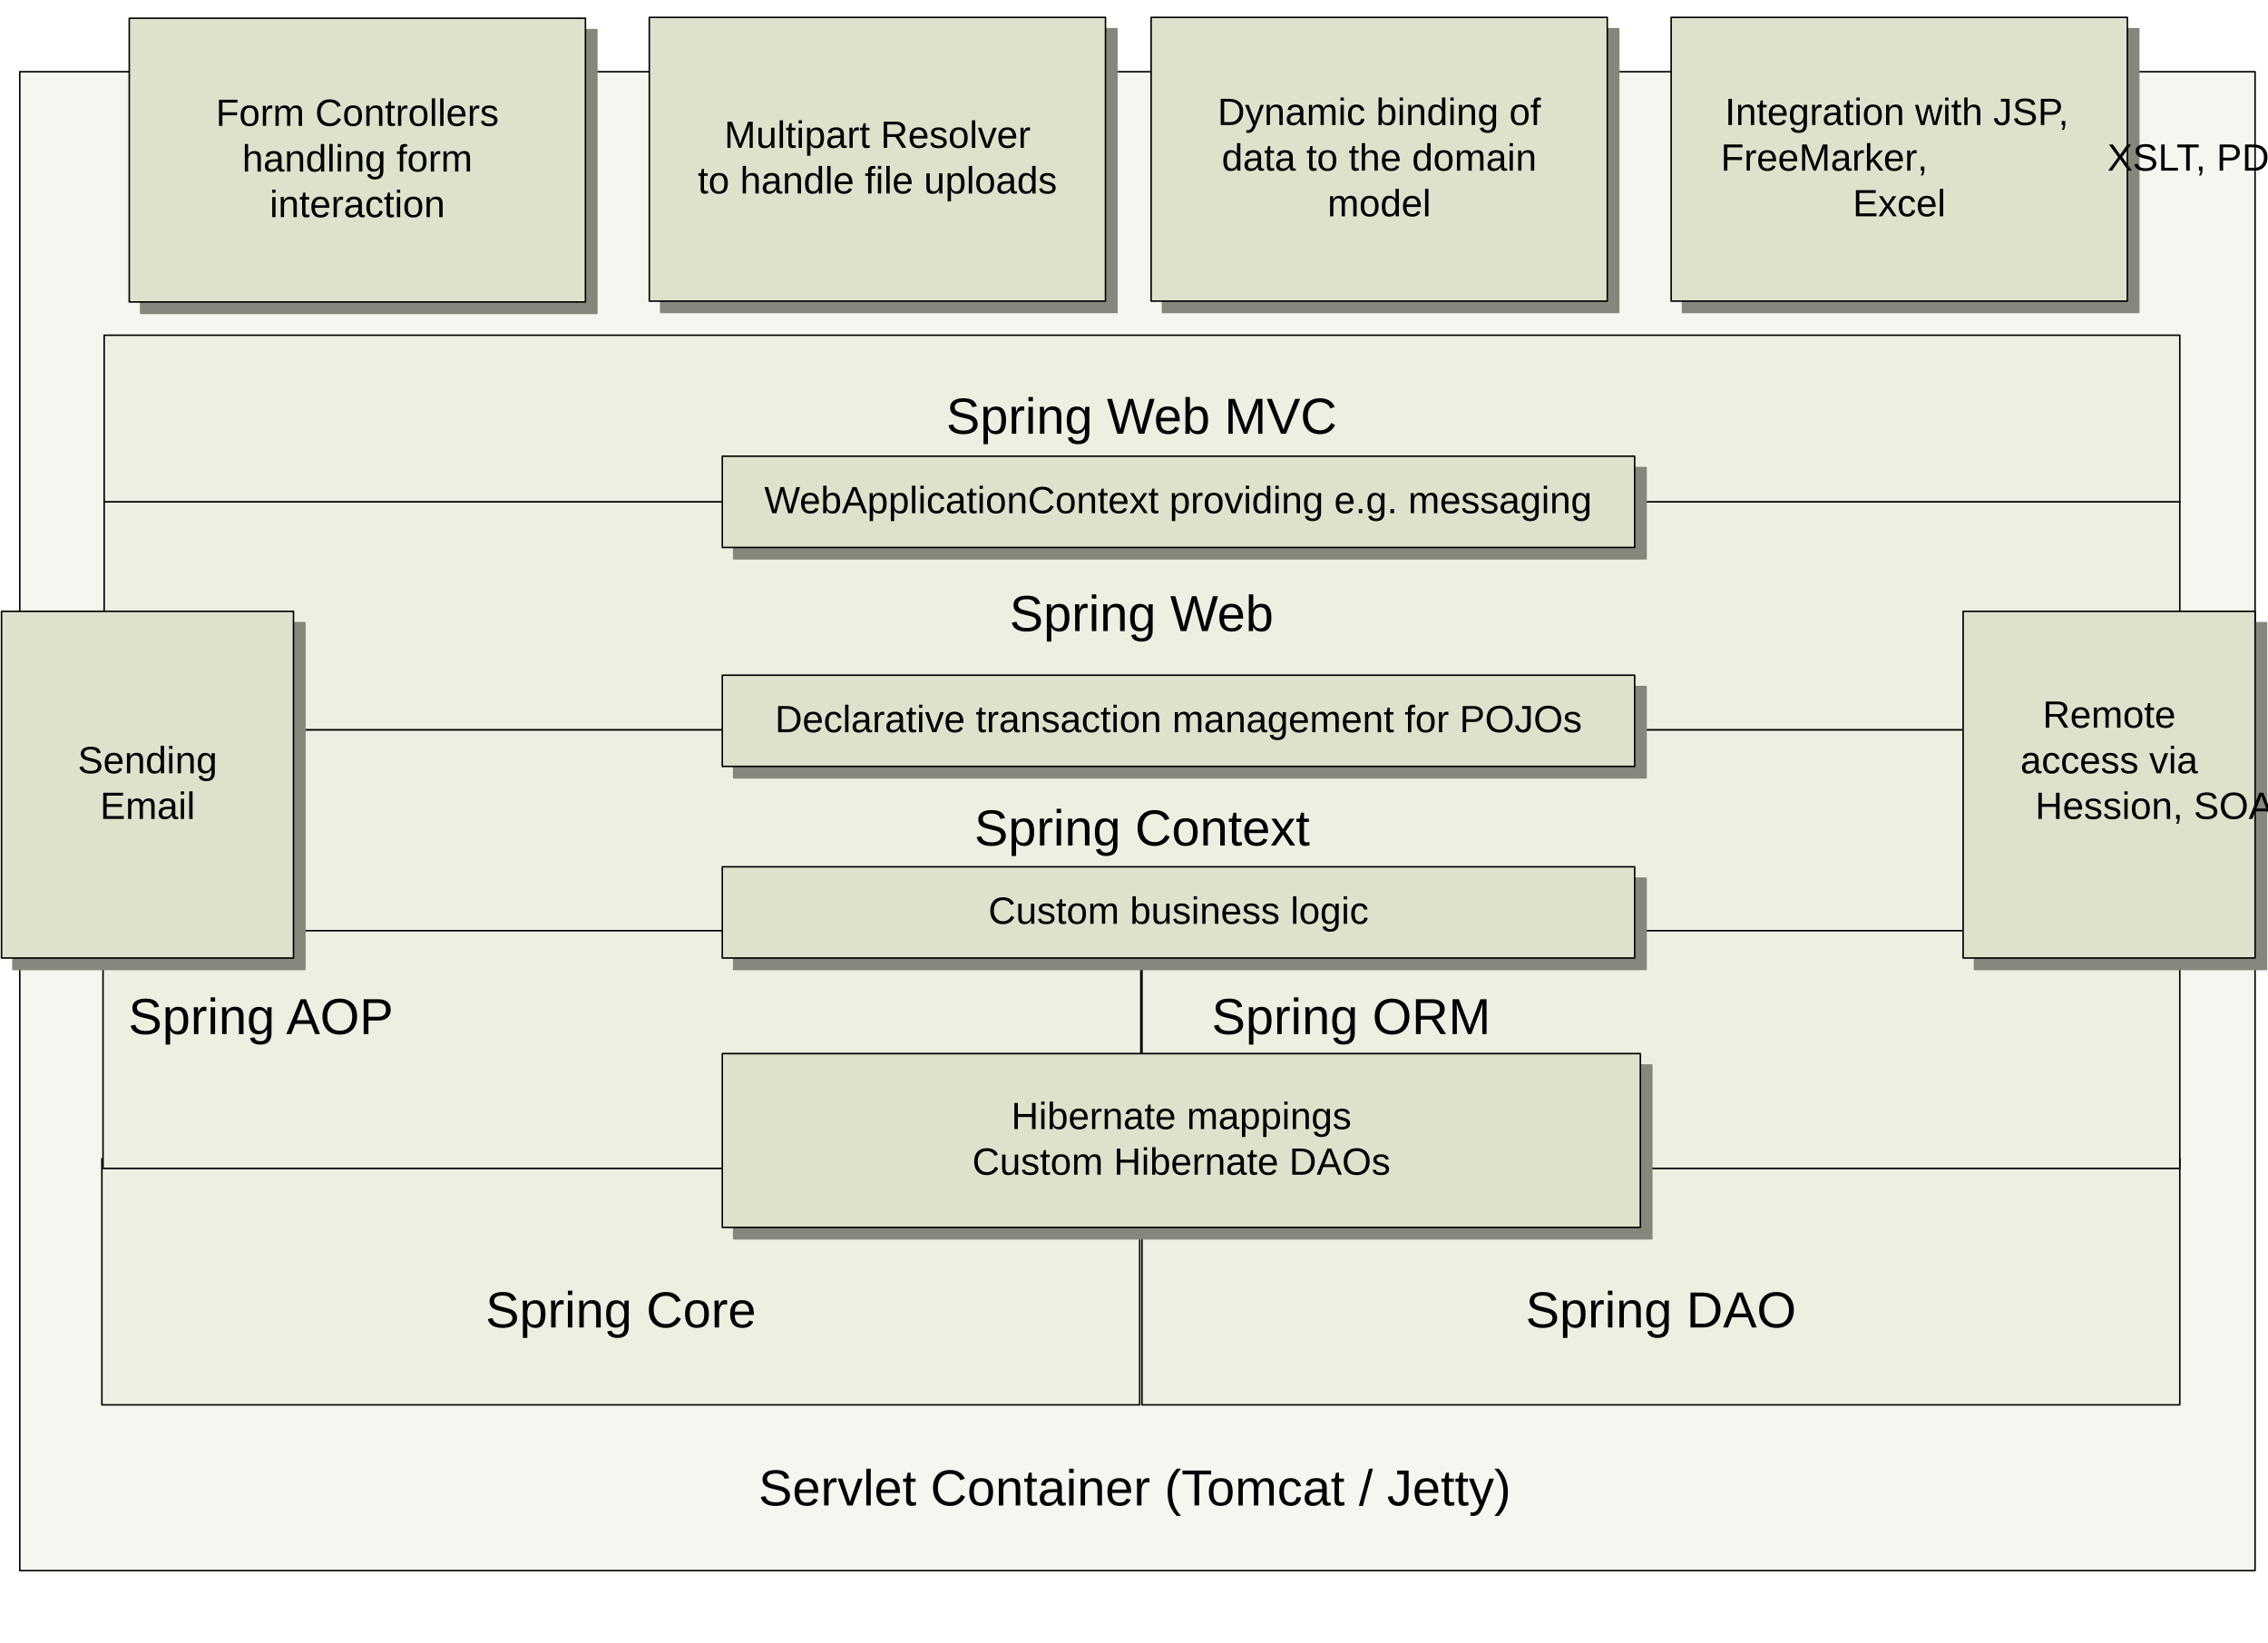
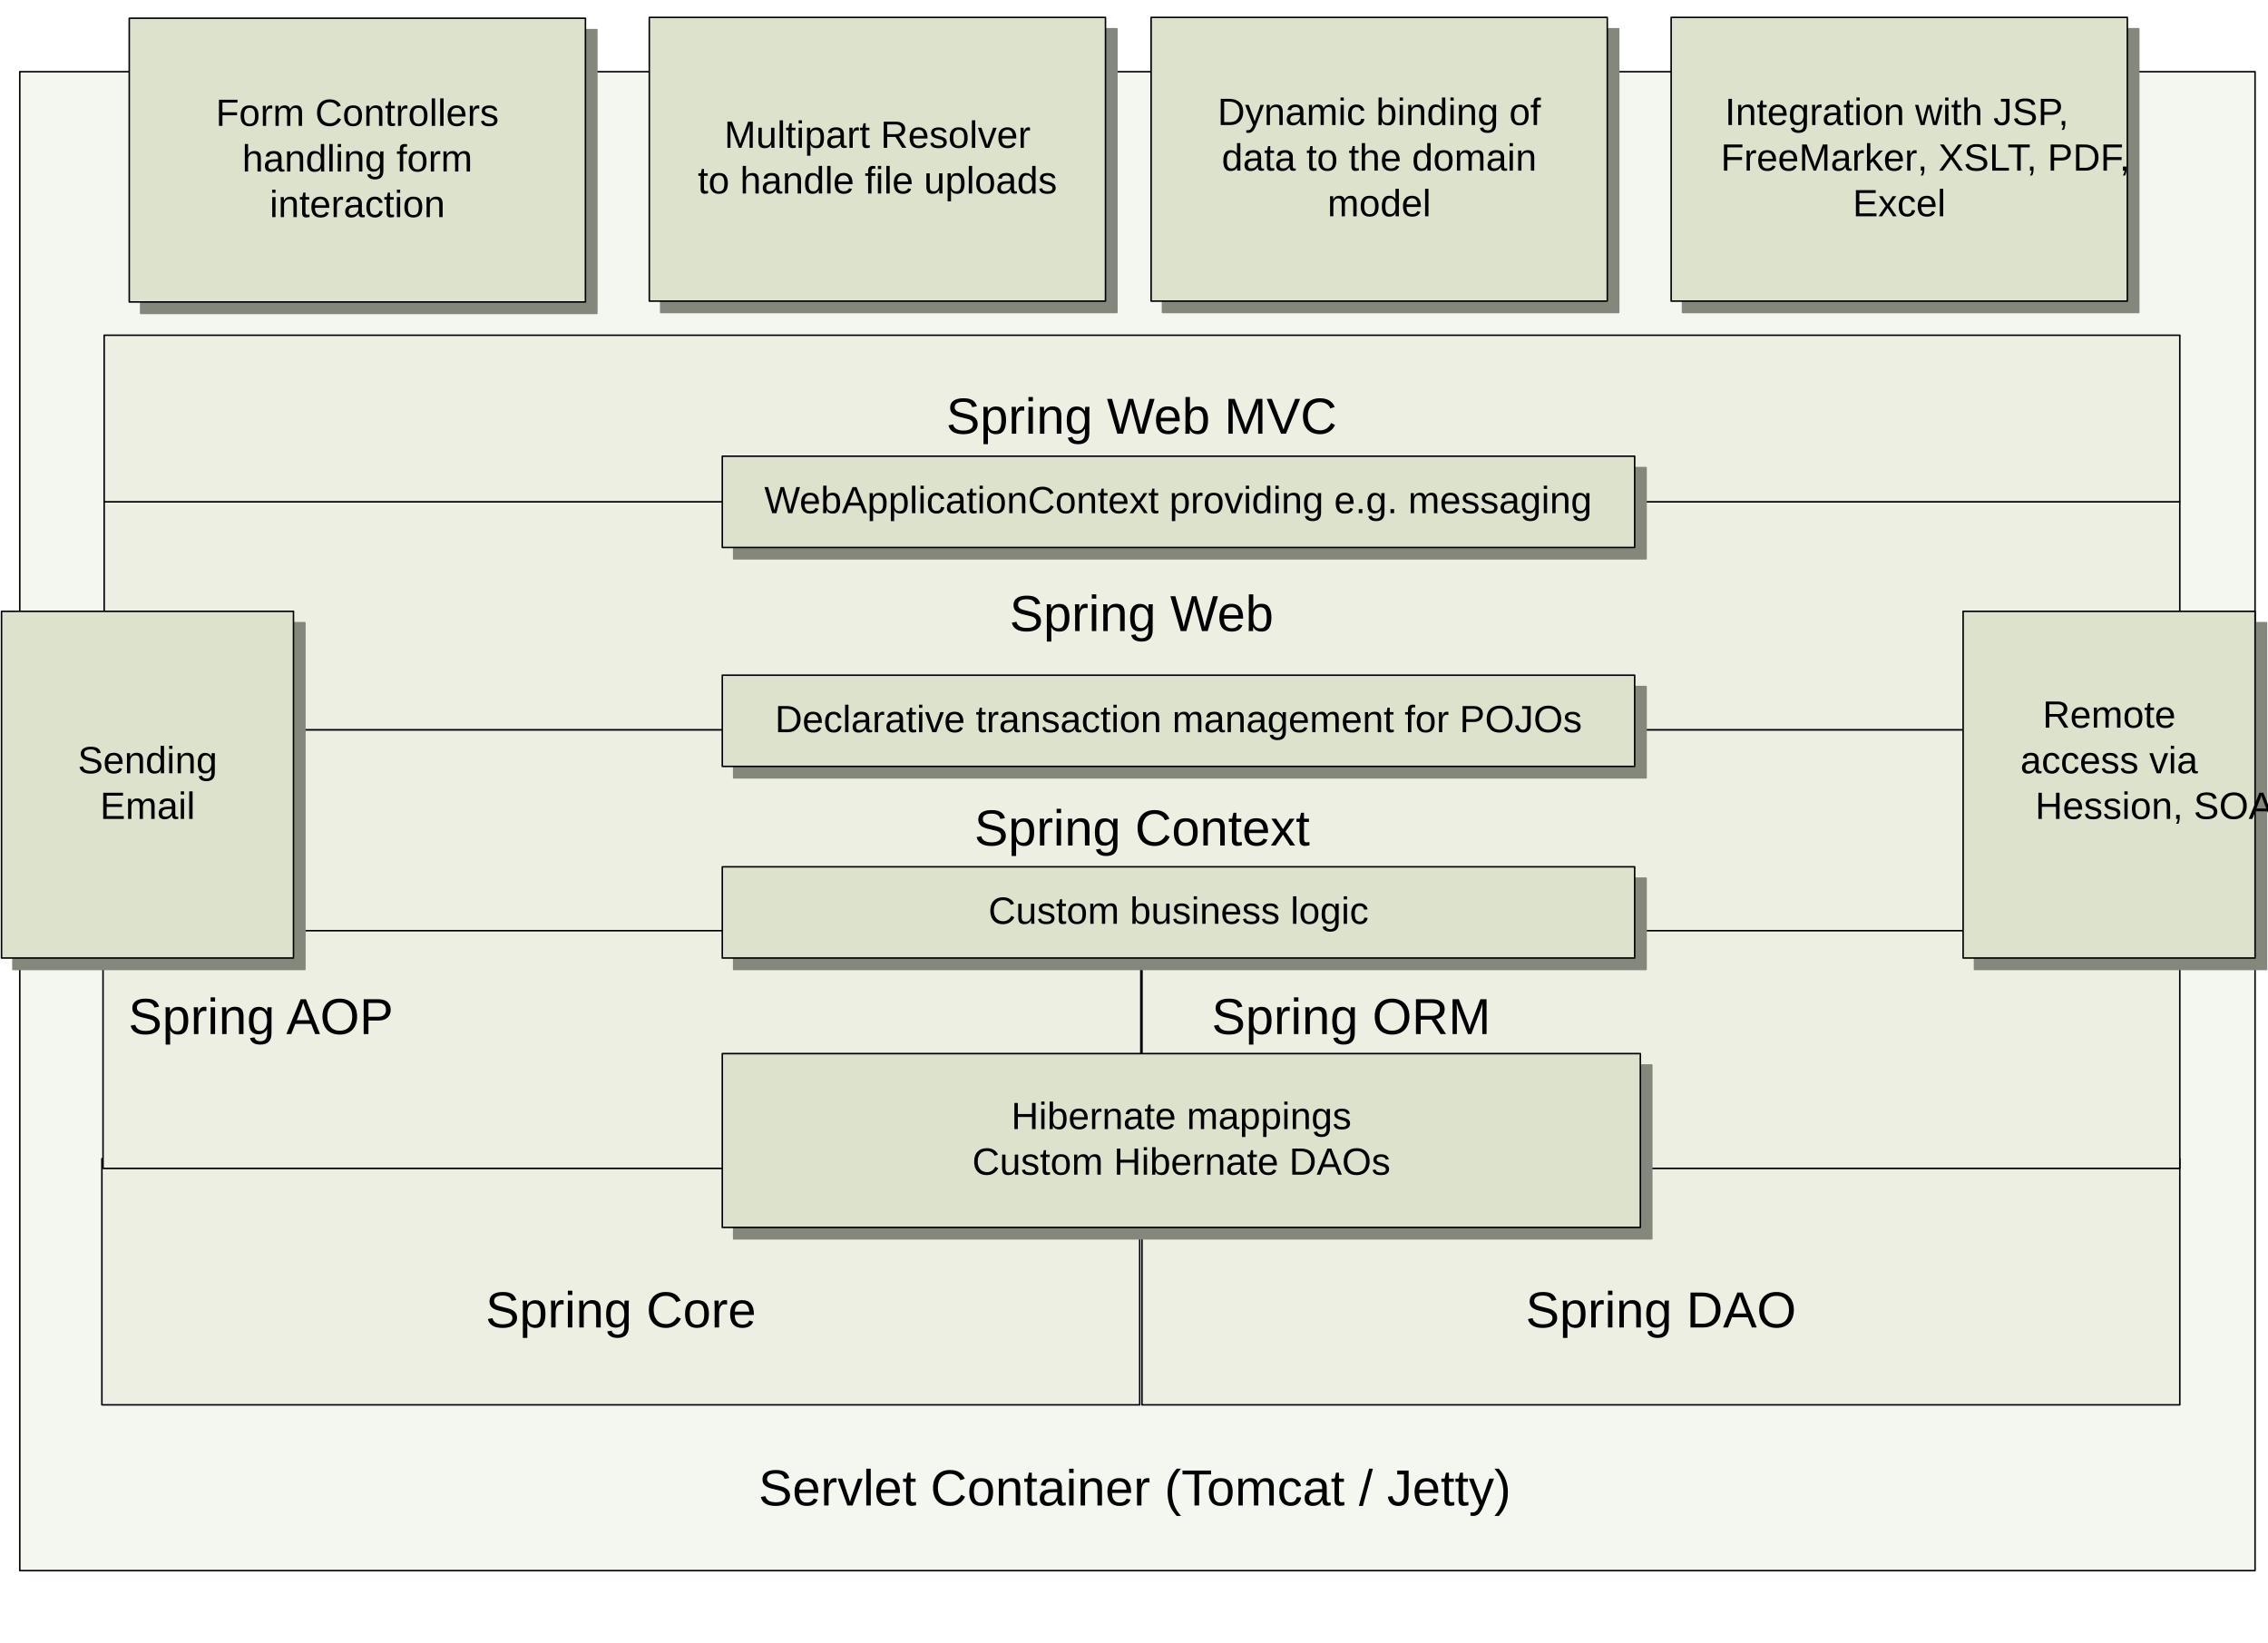
<svg xmlns="http://www.w3.org/2000/svg" width="477.28" height="345.598" class="st9" color-interpolation-filters="sRGB" viewBox="0 0 357.96 259.199" xml:space="preserve">
  <style type="text/css">.st1{fill:#f4f7f0;stroke:#000;stroke-linecap:round;stroke-linejoin:round;stroke-width:.24}.st2{fill:#000;font-family:Arial;font-size:.667em}.st3{fill:#ecefe2;stroke:#000;stroke-linecap:round;stroke-linejoin:round;stroke-width:.24}.st4{visibility:visible}.st5,.st6{fill:#84877b;stroke:#84877b;stroke-linecap:round;stroke-linejoin:round;stroke-width:.24}.st6{fill:#dde2cd;stroke:#000}.st7{fill:#000;font-family:Arial;font-size:.5em}.st8{font-size:1em}.st9{fill:none;fill-rule:evenodd;font-size:12;overflow:visible;stroke-linecap:square;stroke-miterlimit:3}</style>
  <g>
    <g id="shape1-1" transform="translate(3.12,-11.3134)">
      <rect width="352.8" height="236.571" x="0" y="22.627" class="st1" />
      <text x="116.6" y="248.91" class="st2">Servlet Container (Tomcat / Jetty)</text>
    </g>
    <g id="shape2-4" transform="translate(16.08,-37.4777)">
      <rect width="163.8" height="38.841" x="0" y="220.357" class="st3" />
      <text x="60.56" y="246.98" class="st2">Spring Core</text>
    </g>
    <g id="shape3-7" transform="translate(180.24,-37.4777)">
      <rect width="163.8" height="38.841" x="0" y="220.357" class="st3" />
      <text x="60.56" y="246.98" class="st2">Spring DAO</text>
    </g>
    <g id="shape4-10" transform="translate(180.24,-74.7955)">
      <rect width="163.8" height="37.607" x="0" y="221.591" class="st3" />
      <text x="11" y="238" class="st2">Spring ORM</text>
    </g>
    <g id="shape5-13" transform="translate(16.44,-143.999)">
      <rect width="327.6" height="36" x="0" y="223.199" class="st3" />
      <text x="142.9" y="243.6" class="st2">Spring Web</text>
    </g>
    <g id="shape7-16" transform="translate(16.26,-74.7955)">
      <rect width="163.8" height="37.607" x="0" y="221.591" class="st3" />
      <text x="4" y="238" class="st2">Spring AOP</text>
    </g>
    <g id="shape9-19" transform="translate(114,-65.4848)">
      <g id="shadow9-20" class="st4" transform="matrix(1,0,0,1,1.8,1.8)">
        <rect width="144.9" height="27.429" x="0" y="231.77" class="st5" />
      </g>
      <rect width="144.9" height="27.429" x="0" y="231.77" class="st6" />
      <text x="45.6" y="243.68" class="st7">Hibernate mappings<tspan x="39.44" class="st8" dy="1.2em">Custom Hibernate DAOs</tspan>
      </text>
    </g>
    <g id="shape10-25" transform="translate(16.44,-179.999)">
      <rect width="327.6" height="26.293" x="0" y="232.906" class="st3" />
      <text x="132.9" y="248.45" class="st2">Spring Web MVC</text>
    </g>
    <g id="shape6-28" transform="translate(20.4,-211.542)">
      <g id="shadow6-29" class="st4" transform="matrix(1,0,0,1,1.8,1.8)">
        <rect width="72" height="44.777" x="0" y="214.421" class="st5" />
      </g>
      <rect width="72" height="44.777" x="0" y="214.421" class="st6" />
      <text x="13.66" y="231.41" class="st7">Form Controllers <tspan x="17.82" class="st8" dy="1.2em">handling form </tspan>
        <tspan x="22.16" class="st8" dy="1.2em">interaction</tspan>
      </text>
    </g>
    <g id="shape11-35" transform="translate(102.48,-211.679)">
      <g id="shadow11-36" class="st4" transform="matrix(1,0,0,1,1.8,1.8)">
        <rect width="72" height="44.777" x="0" y="214.421" class="st5" />
      </g>
      <rect width="72" height="44.777" x="0" y="214.421" class="st6" />
      <text x="11.83" y="235.01" class="st7">Multipart Resolver<tspan x="7.65" class="st8" dy="1.2em">to handle file uploads</tspan>
      </text>
    </g>
    <g id="shape12-41" transform="translate(181.68,-211.679)">
      <g id="shadow12-42" class="st4" transform="matrix(1,0,0,1,1.8,1.8)">
        <rect width="72" height="44.777" x="0" y="214.421" class="st5" />
      </g>
      <rect width="72" height="44.777" x="0" y="214.421" class="st6" />
      <text x="10.49" y="231.41" class="st7">Dynamic binding of <tspan x="11.15" class="st8" dy="1.2em">data to the domain </tspan>
        <tspan x="27.83" class="st8" dy="1.2em">model</tspan>
      </text>
    </g>
    <g id="shape13-48" transform="translate(263.76,-211.679)">
      <g id="shadow13-49" class="st4" transform="matrix(1,0,0,1,1.8,1.8)">
        <rect width="72" height="44.777" x="0" y="214.421" class="st5" />
      </g>
      <rect width="72" height="44.777" x="0" y="214.421" class="st6" />
-       <text x="8.49" y="231.41" class="st7">Integration with JSP, <tspan x="7.83" class="st8" dy="1.2em">FreeMarker</tspan>,
-                 XSLT, PDF,
-                 <tspan x="28.66" class="st8" dy="1.2em">Excel</tspan>
+       <text x="8.49" y="231.41" class="st7">Integration with JSP, <tspan x="7.83" class="st8" dy="1.2em">FreeMarker</tspan>, XSLT, PDF, <tspan x="28.66" class="st8" dy="1.2em">Excel</tspan>
      </text>
    </g>
    <g id="shape15-55" transform="translate(16.44,-112.319)">
      <rect width="327.6" height="31.68" x="0" y="227.519" class="st3" />
      <text x="137.34" y="245.76" class="st2">Spring Context</text>
    </g>
    <g id="shape8-58" transform="translate(114,-138.239)">
      <g id="shadow8-59" class="st4" transform="matrix(1,0,0,1,1.8,1.8)">
        <rect width="144" height="14.4" x="0" y="244.799" class="st5" />
      </g>
      <rect width="144" height="14.4" x="0" y="244.799" class="st6" />
      <text x="8.31" y="253.8" class="st7">Declarative transaction management for POJOs</text>
    </g>
    <g id="shape14-63" transform="translate(114,-107.999)">
      <g id="shadow14-64" class="st4" transform="matrix(1,0,0,1,1.8,1.8)">
        <rect width="144" height="14.4" x="0" y="244.799" class="st5" />
      </g>
      <rect width="144" height="14.4" x="0" y="244.799" class="st6" />
      <text x="41.99" y="253.8" class="st7">Custom business logic</text>
    </g>
    <g id="shape16-68" transform="translate(0.24,-107.999)">
      <g id="shadow16-69" class="st4" transform="matrix(1,0,0,1,1.8,1.8)">
        <rect width="46.08" height="54.72" x="0" y="204.479" class="st5" />
      </g>
      <rect width="46.08" height="54.72" x="0" y="204.479" class="st6" />
      <text x="12.04" y="230.04" class="st7">Sending <tspan x="15.55" class="st8" dy="1.2em">Email</tspan>
      </text>
    </g>
    <g id="shape17-74" transform="translate(309.84,-107.999)">
      <g id="shadow17-75" class="st4" transform="matrix(1,0,0,1,1.8,1.8)">
        <rect width="46.08" height="54.72" x="0" y="204.479" class="st5" />
      </g>
      <rect width="46.08" height="54.72" x="0" y="204.479" class="st6" />
      <text x="12.55" y="222.84" class="st7">Remote <tspan x="9.04" class="st8" dy="1.2em">access via</tspan>
        <tspan x="11.38" class="st8" dy="1.2em">Hession</tspan>, SOAP</text>
    </g>
    <g id="shape18-82" transform="translate(114,-172.799)">
      <g id="shadow18-83" class="st4" transform="matrix(1,0,0,1,1.8,1.8)">
        <rect width="144" height="14.4" x="0" y="244.799" class="st5" />
      </g>
      <rect width="144" height="14.4" x="0" y="244.799" class="st6" />
      <text x="6.63" y="253.8" class="st7">WebApplicationContext providing e.g. messaging</text>
    </g>
  </g>
</svg>
